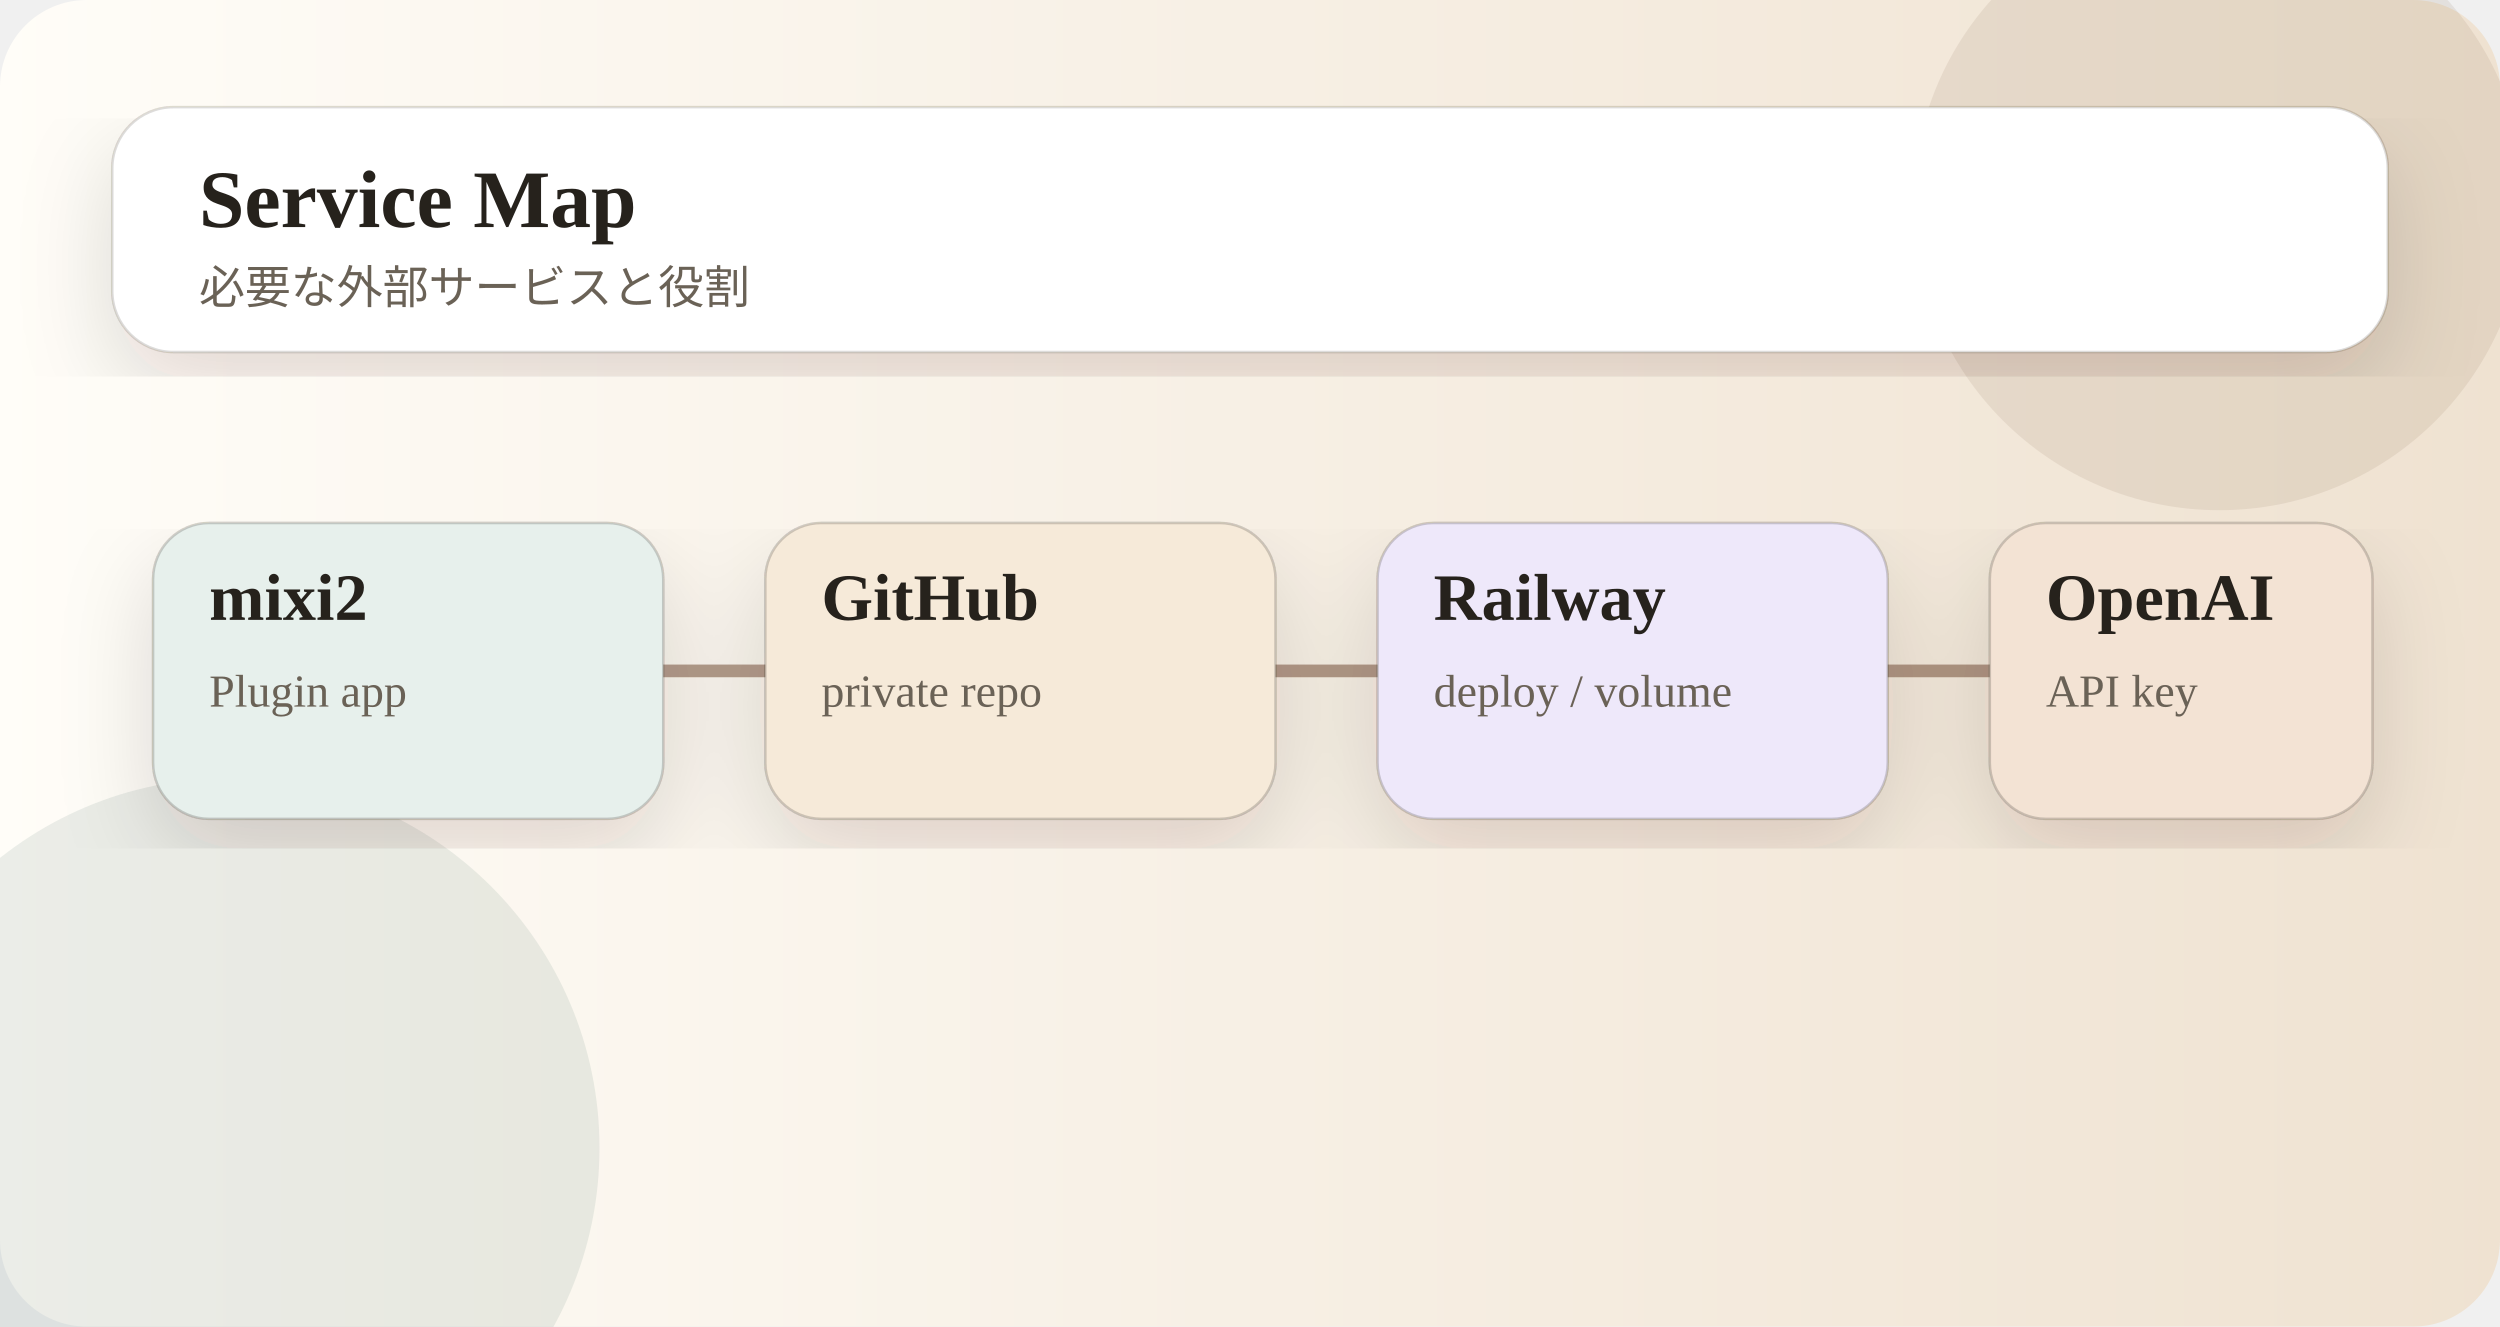
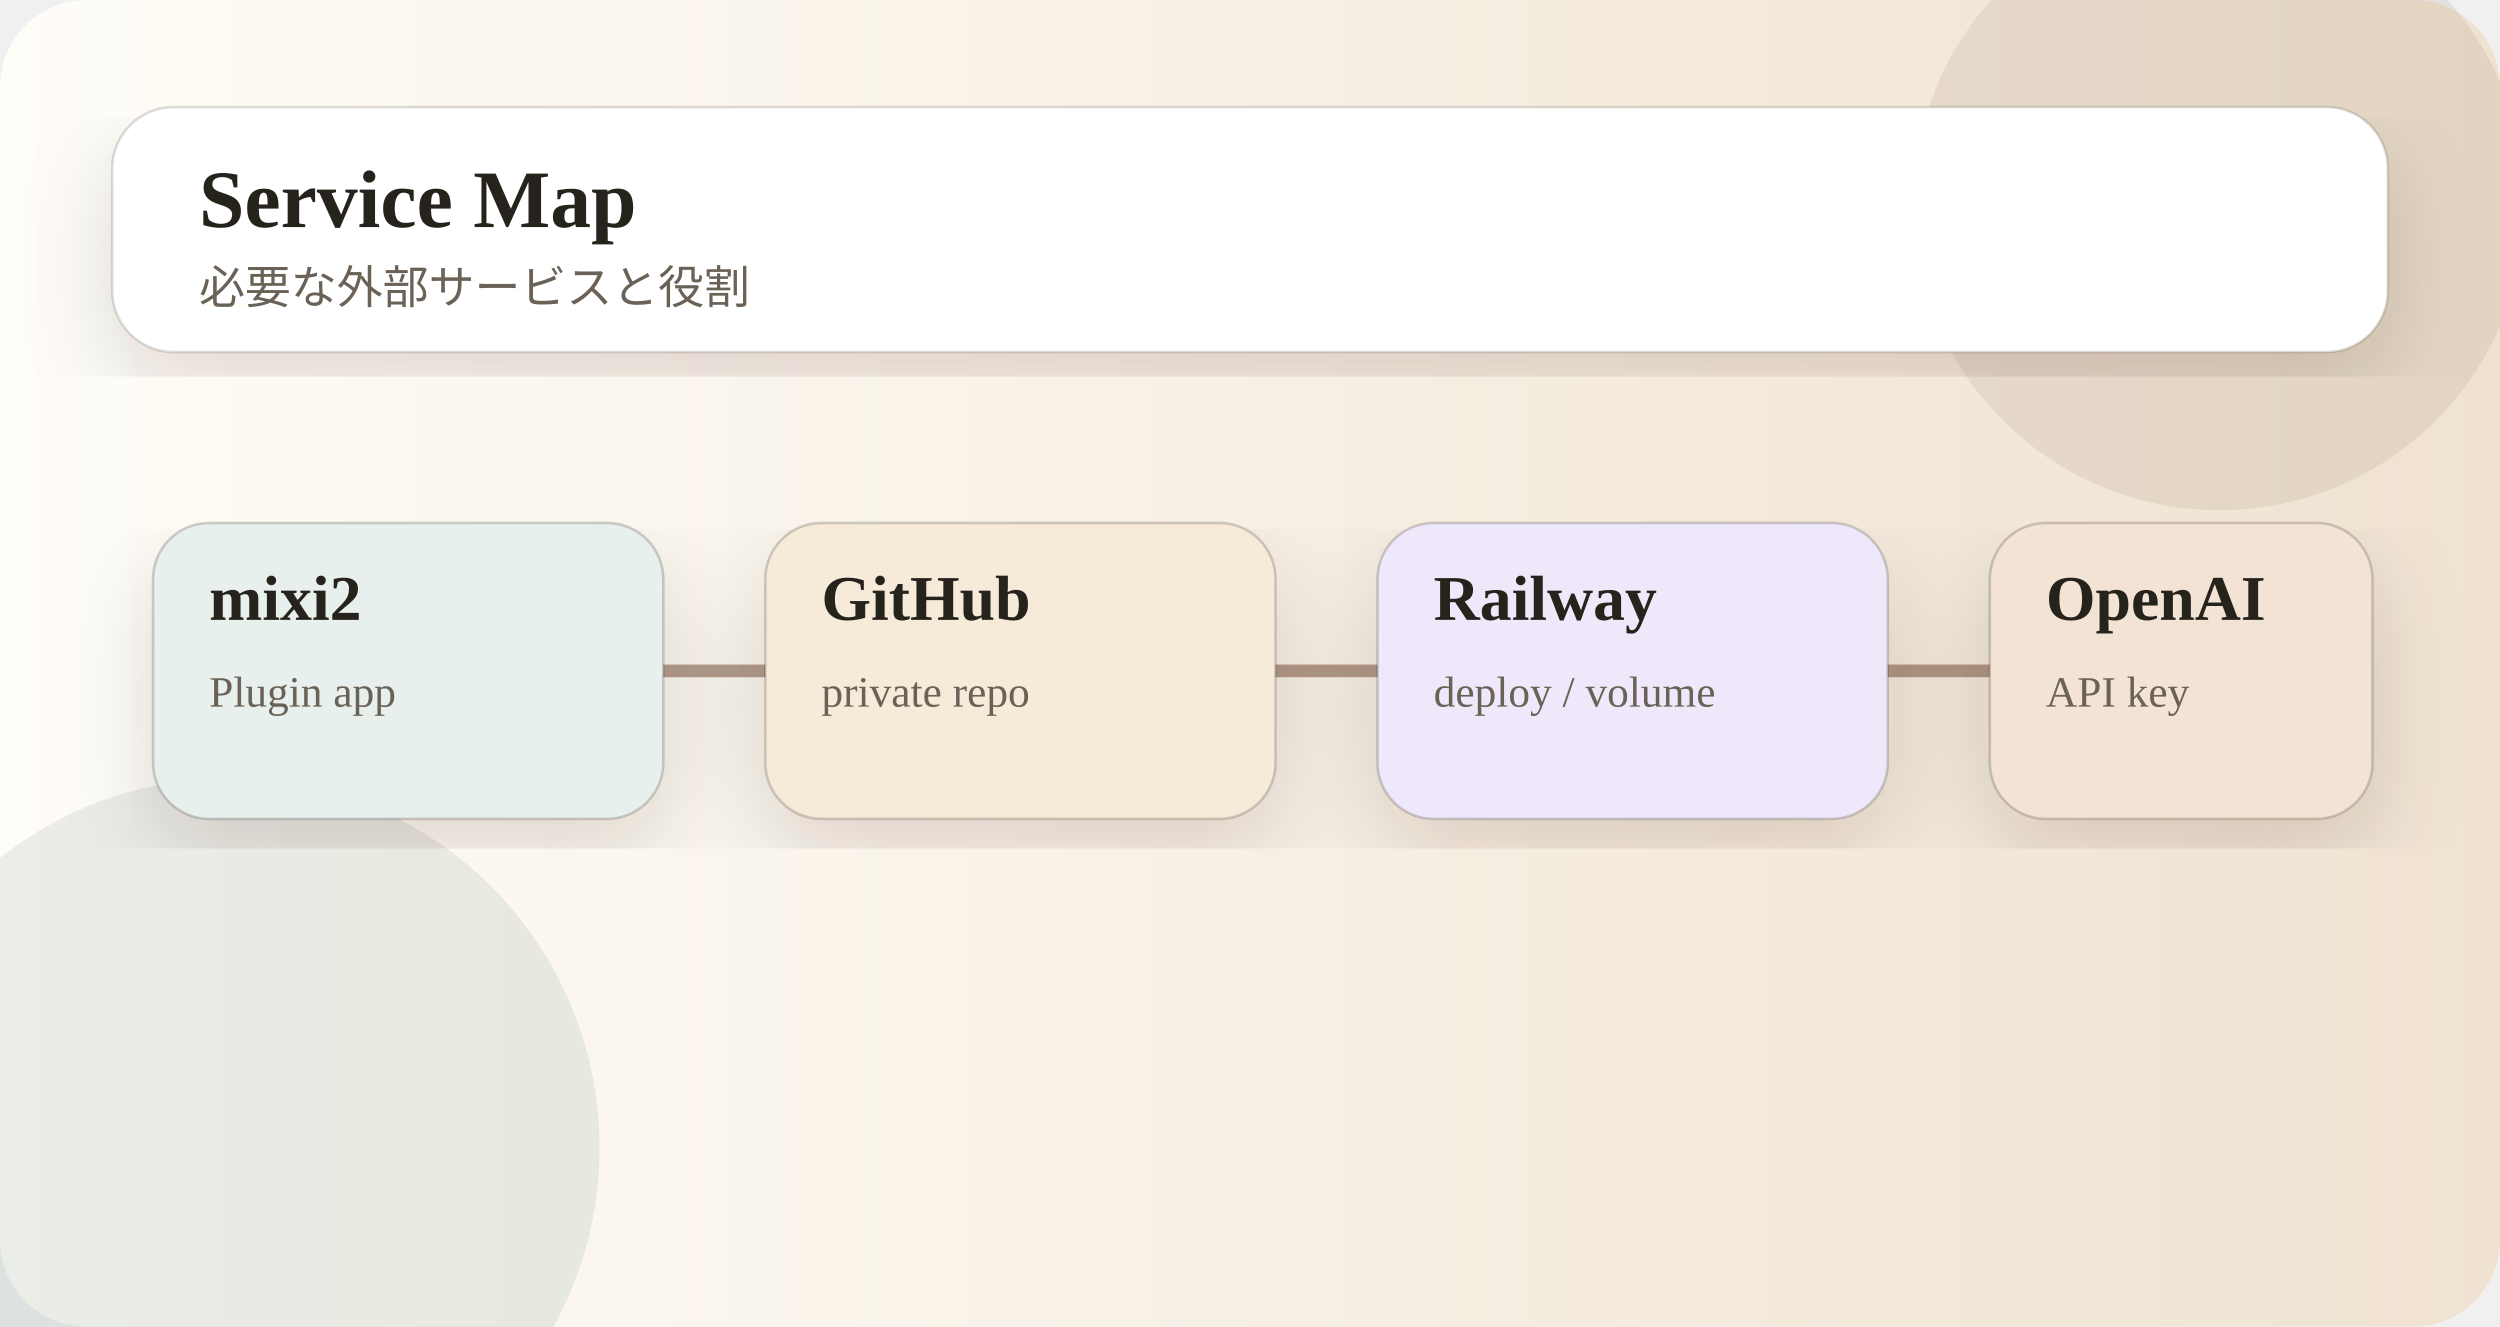
<svg xmlns="http://www.w3.org/2000/svg" viewBox="0 0 980 520" role="img" aria-label="Service Map">
  <defs>
    <linearGradient id="bg" x1="0" x2="1">
      <stop offset="0" stop-color="#fffdf8" />
      <stop offset="1" stop-color="#efe2d1" />
    </linearGradient>
    <filter id="shadow" x="-10%" y="-10%" width="120%" height="120%">
      <feDropShadow dx="0" dy="14" stdDeviation="18" flood-color="#2a1e12" flood-opacity=".14" />
    </filter>
  </defs>
  <rect width="980" height="520" rx="34" fill="url(#bg)" />
  <circle cx="870" cy="80" r="120" fill="#6f4e37" opacity=".10" />
  <circle cx="90" cy="450" r="145" fill="#2f5d50" opacity=".10" />
  <g filter="url(#shadow)">
    <rect x="44" y="42" width="892" height="96" rx="24" fill="#ffffff" stroke="rgba(38,34,29,.16)" />
    <text x="78" y="89" font-size="32" font-weight="900" fill="#26221d">Service Map</text>
    <text x="78" y="119" font-size="18" fill="#6b6257">必要な外部サービスと役割</text>
  </g>
  <g filter="url(#shadow)">
    <path d="M260,263.0 C320,263.0 240,263.0 300,263.0" fill="none" stroke="#6f4e37" stroke-width="5" stroke-linecap="round" opacity=".55" />
    <path d="M500,263.0 C560,263.0 480,263.0 540,263.0" fill="none" stroke="#6f4e37" stroke-width="5" stroke-linecap="round" opacity=".55" />
    <path d="M740,263.0 C800,263.0 720,263.0 780,263.0" fill="none" stroke="#6f4e37" stroke-width="5" stroke-linecap="round" opacity=".55" />
    <rect x="60" y="205" width="200" height="116" rx="22" fill="#e7f0ec" stroke="rgba(38,34,29,.20)" />
-     <text x="82" y="243" font-size="26" font-weight="800" fill="#26221d">mixi2</text>
-     <text x="82" y="277" font-size="18" fill="#6b6257">Plugin app</text>
+     <text x="82" y="243" font-size="25" font-weight="800" fill="#26221d">mixi2</text>
+     <text x="82" y="277" font-size="17" fill="#6b6257">Plugin app</text>
    <rect x="300" y="205" width="200" height="116" rx="22" fill="#f6ead9" stroke="rgba(38,34,29,.20)" />
-     <text x="322" y="243" font-size="26" font-weight="800" fill="#26221d">GitHub</text>
-     <text x="322" y="277" font-size="18" fill="#6b6257">private repo</text>
+     <text x="322" y="243" font-size="25" font-weight="800" fill="#26221d">GitHub</text>
+     <text x="322" y="277" font-size="17" fill="#6b6257">private repo</text>
    <rect x="540" y="205" width="200" height="116" rx="22" fill="#eee8fa" stroke="rgba(38,34,29,.20)" />
-     <text x="562" y="243" font-size="26" font-weight="800" fill="#26221d">Railway</text>
-     <text x="562" y="277" font-size="18" fill="#6b6257">deploy / volume</text>
+     <text x="562" y="243" font-size="25" font-weight="800" fill="#26221d">Railway</text>
+     <text x="562" y="277" font-size="17" fill="#6b6257">deploy / volume</text>
    <rect x="780" y="205" width="150" height="116" rx="22" fill="#f3e3d4" stroke="rgba(38,34,29,.20)" />
-     <text x="802" y="243" font-size="26" font-weight="800" fill="#26221d">OpenAI</text>
-     <text x="802" y="277" font-size="18" fill="#6b6257">API key</text>
+     <text x="802" y="243" font-size="25" font-weight="800" fill="#26221d">OpenAI</text>
+     <text x="802" y="277" font-size="17" fill="#6b6257">API key</text>
  </g>
</svg>
